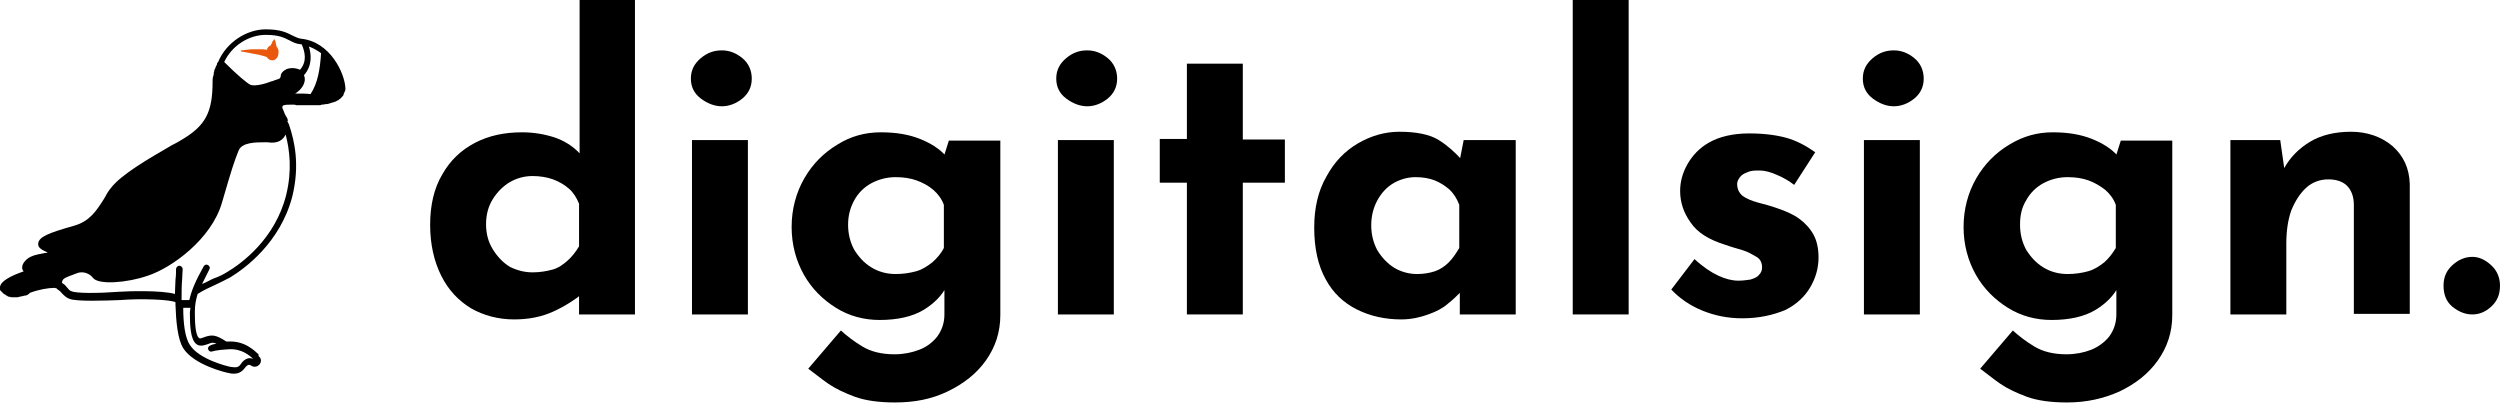
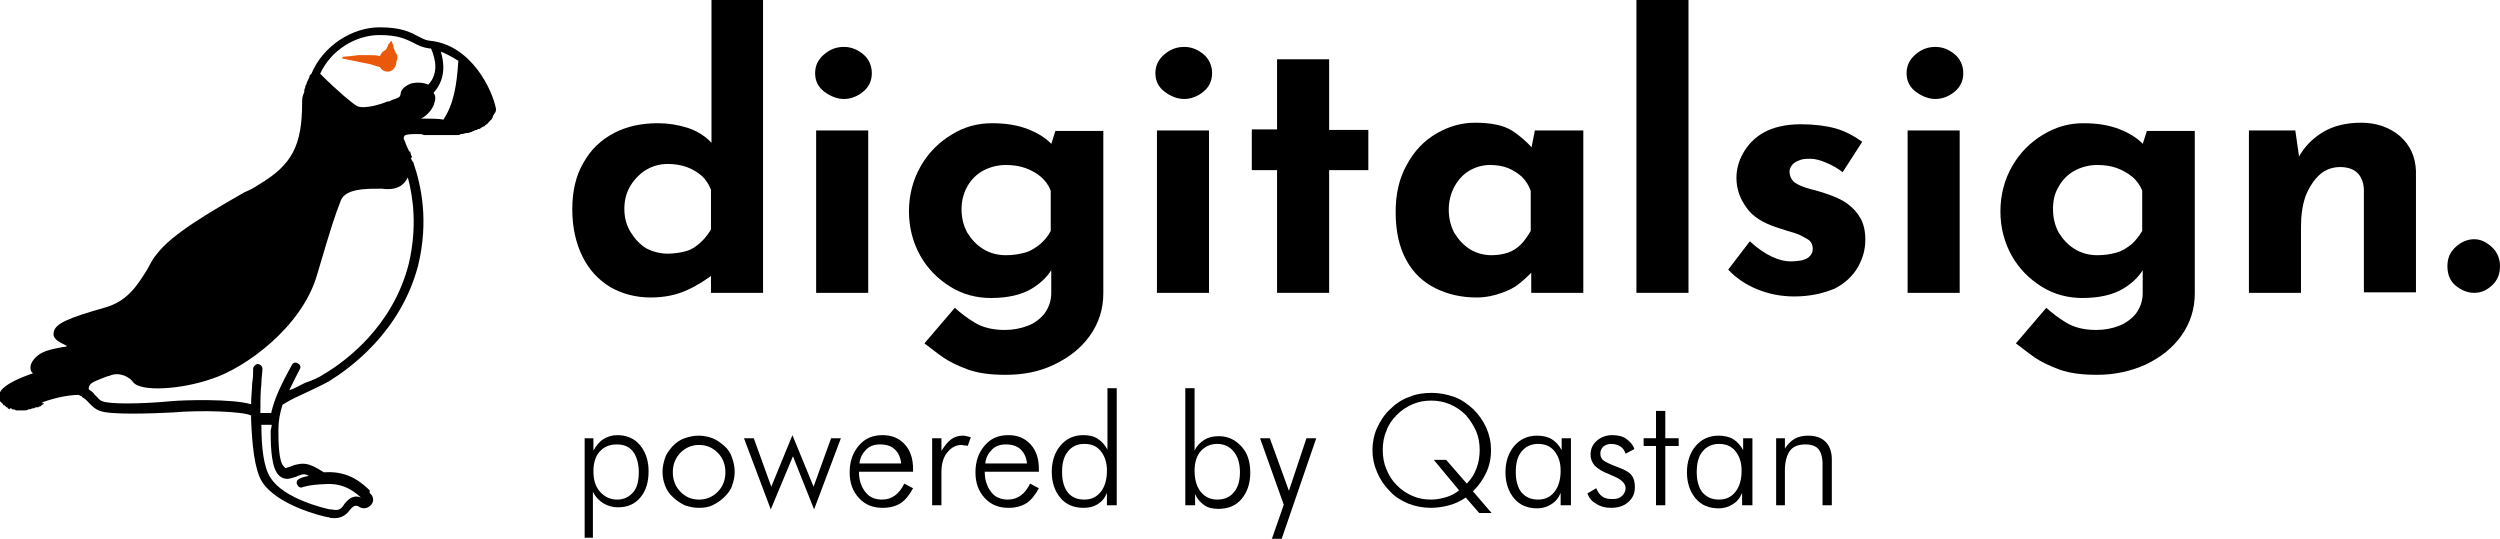
- <svg xmlns="http://www.w3.org/2000/svg" version="1.1" id="Layer_1" x="0px" y="0px" viewBox="0 0 451.6 72.7" style="enable-background:new 0 0 451.6 72.7;" xml:space="preserve">
+ <svg xmlns="http://www.w3.org/2000/svg" version="1.1" id="Layer_1" x="0px" y="0px" viewBox="0 0 484.9 104.5" style="enable-background:new 0 0 484.9 104.5;" xml:space="preserve">
  <style type="text/css">
	.st0{fill:#EA580C;}
</style>
  <g>
-     <path d="M92.9,57.7c-2.9,0-5.5-0.7-7.8-2c-2.3-1.4-4.1-3.3-5.4-5.9s-2-5.7-2-9.2s0.7-6.6,2.2-9.1c1.4-2.5,3.4-4.4,5.9-5.7   c2.5-1.3,5.3-1.9,8.5-1.9c2,0,3.9,0.3,5.8,0.9c1.8,0.6,3.4,1.6,4.6,2.9V0h10v56.8h-10.1v-6.1l0.8,2.2c-1.6,1.3-3.5,2.5-5.5,3.4   C97.9,57.2,95.6,57.7,92.9,57.7z M96.2,49.2c1.3,0,2.5-0.2,3.6-0.5s1.9-0.9,2.7-1.6c0.8-0.7,1.5-1.6,2.1-2.6v-7.7   c-0.4-1-1-2-1.8-2.7s-1.8-1.3-2.9-1.7s-2.4-0.6-3.7-0.6c-1.5,0-2.9,0.4-4.1,1.1s-2.3,1.8-3.1,3.1c-0.8,1.3-1.2,2.8-1.2,4.5   s0.4,3.2,1.2,4.5c0.8,1.3,1.8,2.4,3.1,3.2C93.3,48.8,94.7,49.2,96.2,49.2L96.2,49.2z" />
-     <path d="M124.8,14.2c0-1.5,0.6-2.7,1.8-3.7c1.2-1,2.4-1.4,3.8-1.4s2.6,0.5,3.7,1.4s1.7,2.2,1.7,3.7s-0.6,2.7-1.7,3.6   c-1.1,0.9-2.4,1.4-3.7,1.4s-2.6-0.5-3.8-1.4C125.4,16.9,124.8,15.7,124.8,14.2z M125,25.3h10.1v31.5H125V25.3z" />
-     <path d="M161.7,72.7c-2.8,0-5.2-0.3-7.2-1c-1.9-0.7-3.6-1.5-4.9-2.4s-2.5-1.9-3.6-2.7l5.9-6.9c1.1,1,2.4,2,3.9,2.9   c1.5,0.9,3.4,1.4,5.8,1.4c1.6,0,3.1-0.3,4.4-0.8c1.4-0.5,2.5-1.4,3.3-2.4c0.8-1.1,1.3-2.4,1.3-4v-6.9l0.4,1.8   c-0.8,1.6-2.2,3.1-4.2,4.3c-2,1.2-4.7,1.8-7.9,1.8c-2.8,0-5.5-0.7-7.9-2.2c-2.4-1.5-4.4-3.5-5.8-6s-2.2-5.4-2.2-8.6   s0.8-6.2,2.3-8.8c1.5-2.6,3.5-4.6,6-6.1c2.4-1.5,5-2.2,7.8-2.2s5.1,0.4,7.1,1.2c2,0.8,3.5,1.8,4.5,2.9l-0.4,0.9l1.1-3.5h9.3v31.5   c0,3.1-0.9,5.8-2.6,8.2c-1.7,2.4-4,4.2-6.9,5.6S165.2,72.7,161.7,72.7L161.7,72.7z M153.2,40.6c0,1.7,0.4,3.2,1.1,4.5   c0.8,1.3,1.8,2.4,3.1,3.2c1.3,0.8,2.8,1.2,4.4,1.2c1.4,0,2.6-0.2,3.7-0.5s2-0.9,2.9-1.6c0.8-0.7,1.6-1.6,2.1-2.6V37   c-0.4-1.1-1.1-2-1.9-2.7s-1.9-1.3-3-1.7s-2.4-0.6-3.8-0.6c-1.6,0-3.1,0.4-4.4,1.1c-1.3,0.7-2.4,1.8-3.1,3.1   C153.6,37.5,153.2,38.9,153.2,40.6L153.2,40.6z" />
-     <path d="M190.8,14.2c0-1.5,0.6-2.7,1.8-3.7s2.4-1.4,3.8-1.4s2.6,0.5,3.7,1.4s1.7,2.2,1.7,3.7s-0.6,2.7-1.7,3.6   c-1.1,0.9-2.4,1.4-3.7,1.4s-2.6-0.5-3.8-1.4C191.4,16.9,190.8,15.7,190.8,14.2z M191.1,25.3h10.1v31.5h-10.1V25.3z" />
-     <path d="M214.4,11.5h10.1v13.7h7.6V33h-7.6v23.8h-10.1V33h-4.9v-7.9h4.9V11.5z" />
-     <path d="M253.1,57.7c-2.9,0-5.6-0.6-8-1.8s-4.3-3-5.6-5.4c-1.4-2.5-2.1-5.6-2.1-9.4c0-3.5,0.7-6.6,2.2-9.2c1.4-2.6,3.3-4.6,5.7-6   c2.4-1.4,4.9-2.1,7.5-2.1c3.1,0,5.5,0.5,7.1,1.5c1.6,1,2.9,2.2,4,3.4l-0.4,1.2l0.9-4.6h9.4v31.5h-10.1V50l0.8,2.2   c-0.1,0-0.4,0.3-0.9,0.8c-0.5,0.5-1.2,1.2-2.1,1.9c-0.9,0.8-2.1,1.4-3.5,1.9S255,57.7,253.1,57.7L253.1,57.7z M256,49.5   c1.2,0,2.3-0.2,3.2-0.5s1.8-0.9,2.5-1.6c0.7-0.7,1.3-1.6,1.9-2.6V37c-0.4-1.1-1-2-1.7-2.7c-0.8-0.7-1.7-1.3-2.7-1.7   s-2.2-0.6-3.5-0.6c-1.4,0-2.8,0.4-4,1.1s-2.2,1.8-2.9,3.1s-1.1,2.8-1.1,4.5s0.4,3.2,1.1,4.5c0.8,1.3,1.8,2.4,3.1,3.2   C253.1,49.1,254.5,49.5,256,49.5L256,49.5z" />
-     <path d="M284.1,0h10.1v56.8h-10.1V0z" />
-     <path d="M314.7,57.5c-2.6,0-5-0.5-7.2-1.4c-2.2-0.9-4.1-2.2-5.6-3.8l4.2-5.5c1.5,1.4,3,2.4,4.3,3c1.3,0.6,2.5,0.9,3.6,0.9   c0.8,0,1.5-0.1,2.2-0.2c0.6-0.2,1.2-0.4,1.5-0.8c0.4-0.4,0.6-0.8,0.6-1.4c0-0.8-0.3-1.5-1-1.9s-1.5-0.9-2.5-1.2   c-1-0.3-2.1-0.6-3.2-1c-2.9-0.9-5-2.2-6.2-4c-1.3-1.8-1.9-3.7-1.9-5.7c0-1.6,0.4-3.2,1.3-4.8s2.2-3,4-4s4.2-1.6,7.2-1.6   c2.6,0,4.9,0.3,6.7,0.8s3.5,1.4,5.2,2.6l-3.8,5.9c-0.9-0.7-1.9-1.3-3.1-1.8c-1.1-0.5-2.2-0.8-3.1-0.8c-0.9,0-1.6,0-2.2,0.3   c-0.6,0.2-1.1,0.5-1.4,0.9c-0.3,0.4-0.5,0.8-0.5,1.2c0,0.9,0.3,1.6,1,2.2c0.7,0.5,1.7,0.9,2.8,1.2c1.1,0.3,2.3,0.6,3.4,1   c1.5,0.5,2.9,1.1,4,1.9c1.1,0.8,2,1.8,2.6,2.9s0.9,2.5,0.9,4.1c0,1.9-0.5,3.7-1.5,5.4c-1,1.7-2.5,3.1-4.5,4.1   C320.3,56.9,317.8,57.5,314.7,57.5L314.7,57.5z" />
-     <path d="M336.5,14.2c0-1.5,0.6-2.7,1.8-3.7s2.4-1.4,3.8-1.4s2.6,0.5,3.7,1.4s1.7,2.2,1.7,3.7s-0.6,2.7-1.7,3.6   c-1.1,0.9-2.4,1.4-3.7,1.4s-2.6-0.5-3.8-1.4C337.1,16.9,336.5,15.7,336.5,14.2z M336.7,25.3h10.1v31.5h-10.1V25.3z" />
-     <path d="M373.4,72.7c-2.8,0-5.2-0.3-7.2-1c-1.9-0.7-3.6-1.5-4.9-2.4s-2.5-1.9-3.6-2.7l5.9-6.9c1.1,1,2.4,2,3.9,2.9   c1.5,0.9,3.4,1.4,5.8,1.4c1.6,0,3.1-0.3,4.4-0.8s2.5-1.4,3.3-2.4c0.8-1.1,1.3-2.4,1.3-4v-6.9l0.4,1.8c-0.8,1.6-2.2,3.1-4.2,4.3   c-2,1.2-4.7,1.8-7.9,1.8c-2.8,0-5.5-0.7-7.9-2.2c-2.4-1.5-4.4-3.5-5.8-6s-2.2-5.4-2.2-8.6s0.8-6.2,2.3-8.8c1.5-2.6,3.5-4.6,6-6.1   c2.5-1.5,5-2.2,7.8-2.2s5.1,0.4,7.1,1.2s3.5,1.8,4.5,2.9l-0.4,0.9l1.1-3.5h9.3v31.5c0,3.1-0.9,5.8-2.6,8.2c-1.7,2.4-4,4.2-6.9,5.6   C380,72,376.9,72.7,373.4,72.7L373.4,72.7z M364.9,40.6c0,1.7,0.4,3.2,1.1,4.5c0.8,1.3,1.8,2.4,3.1,3.2c1.3,0.8,2.8,1.2,4.4,1.2   c1.4,0,2.6-0.2,3.7-0.5s2-0.9,2.9-1.6c0.8-0.7,1.5-1.6,2.1-2.6V37c-0.4-1.1-1.1-2-1.9-2.7c-0.9-0.7-1.9-1.3-3-1.7s-2.4-0.6-3.8-0.6   c-1.6,0-3.1,0.4-4.4,1.1c-1.3,0.7-2.4,1.8-3.1,3.1C365.2,37.5,364.9,38.9,364.9,40.6L364.9,40.6z" />
-     <path d="M411.9,25.3l0.8,5.6l-0.1-0.5c1.1-2,2.7-3.6,4.7-4.8c2-1.2,4.5-1.8,7.4-1.8s5.5,0.9,7.5,2.6c2,1.8,3,4,3.1,6.8v23.5h-10.1   V37c0-1.4-0.4-2.5-1.1-3.3c-0.7-0.8-1.9-1.3-3.5-1.3c-1.5,0-2.9,0.5-4,1.5s-2,2.4-2.7,4.1c-0.6,1.7-0.9,3.7-0.9,6v12.8h-10.1V25.3   H411.9L411.9,25.3z" />
-     <path d="M443,47.9c1.1-1,2.3-1.5,3.6-1.5c1.2,0,2.3,0.5,3.4,1.5s1.6,2.3,1.6,3.7c0,1.6-0.5,2.8-1.6,3.8s-2.2,1.4-3.4,1.4   c-1.3,0-2.5-0.5-3.6-1.4c-1.1-0.9-1.6-2.2-1.6-3.8C441.4,50.1,441.9,48.9,443,47.9z" />
+     <path d="M126.2,57.7c-2.9,0-5.5-0.7-7.8-2c-2.3-1.4-4.1-3.3-5.4-5.9s-2-5.7-2-9.2s0.7-6.6,2.2-9.1c1.4-2.5,3.4-4.4,5.9-5.7   s5.3-1.9,8.5-1.9c2,0,3.9,0.3,5.8,0.9c1.8,0.6,3.4,1.6,4.6,2.9V0h10v56.8h-10.1v-6.1l0.8,2.2c-1.6,1.3-3.5,2.5-5.5,3.4   C131.2,57.2,128.9,57.7,126.2,57.7z M129.5,49.2c1.3,0,2.5-0.2,3.6-0.5c1.1-0.3,1.9-0.9,2.7-1.6c0.8-0.7,1.5-1.6,2.1-2.6v-7.7   c-0.4-1-1-2-1.8-2.7s-1.8-1.3-2.9-1.7c-1.1-0.4-2.4-0.6-3.7-0.6c-1.5,0-2.9,0.4-4.1,1.1s-2.3,1.8-3.1,3.1c-0.8,1.3-1.2,2.8-1.2,4.5   s0.4,3.2,1.2,4.5c0.8,1.3,1.8,2.4,3.1,3.2C126.6,48.8,128,49.2,129.5,49.2L129.5,49.2z" />
+     <path d="M158.1,14.2c0-1.5,0.6-2.7,1.8-3.7c1.2-1,2.4-1.4,3.8-1.4s2.6,0.5,3.7,1.4s1.7,2.2,1.7,3.7s-0.6,2.7-1.7,3.6   c-1.1,0.9-2.4,1.4-3.7,1.4s-2.6-0.5-3.8-1.4C158.7,16.9,158.1,15.7,158.1,14.2z M158.3,25.3h10.1v31.5h-10.1V25.3z" />
+     <path d="M195,72.7c-2.8,0-5.2-0.3-7.2-1c-1.9-0.7-3.6-1.5-4.9-2.4s-2.5-1.9-3.6-2.7l5.9-6.9c1.1,1,2.4,2,3.9,2.9s3.4,1.4,5.8,1.4   c1.6,0,3.1-0.3,4.4-0.8c1.4-0.5,2.5-1.4,3.3-2.4c0.8-1.1,1.3-2.4,1.3-4v-6.9l0.4,1.8c-0.8,1.6-2.2,3.1-4.2,4.3s-4.7,1.8-7.9,1.8   c-2.8,0-5.5-0.7-7.9-2.2s-4.4-3.5-5.8-6s-2.2-5.4-2.2-8.6s0.8-6.2,2.3-8.8s3.5-4.6,6-6.1c2.4-1.5,5-2.2,7.8-2.2s5.1,0.4,7.1,1.2   c2,0.8,3.5,1.8,4.5,2.9l-0.4,0.9l1.1-3.5h9.3v31.5c0,3.1-0.9,5.8-2.6,8.2c-1.7,2.4-4,4.2-6.9,5.6S198.5,72.7,195,72.7L195,72.7z    M186.5,40.6c0,1.7,0.4,3.2,1.1,4.5c0.8,1.3,1.8,2.4,3.1,3.2s2.8,1.2,4.4,1.2c1.4,0,2.6-0.2,3.7-0.5s2-0.9,2.9-1.6   c0.8-0.7,1.6-1.6,2.1-2.6V37c-0.4-1.1-1.1-2-1.9-2.7s-1.9-1.3-3-1.7s-2.4-0.6-3.8-0.6c-1.6,0-3.1,0.4-4.4,1.1   c-1.3,0.7-2.4,1.8-3.1,3.1C186.9,37.5,186.5,38.9,186.5,40.6L186.5,40.6z" />
+     <path d="M224.1,14.2c0-1.5,0.6-2.7,1.8-3.7s2.4-1.4,3.8-1.4s2.6,0.5,3.7,1.4s1.7,2.2,1.7,3.7s-0.6,2.7-1.7,3.6   c-1.1,0.9-2.4,1.4-3.7,1.4s-2.6-0.5-3.8-1.4C224.7,16.9,224.1,15.7,224.1,14.2z M224.4,25.3h10.1v31.5h-10.1V25.3z" />
+     <path d="M247.7,11.5h10.1v13.7h7.6V33h-7.6v23.8h-10.1V33h-4.9v-7.9h4.9V11.5z" />
+     <path d="M286.4,57.7c-2.9,0-5.6-0.6-8-1.8s-4.3-3-5.6-5.4c-1.4-2.5-2.1-5.6-2.1-9.4c0-3.5,0.7-6.6,2.2-9.2c1.4-2.6,3.3-4.6,5.7-6   s4.9-2.1,7.5-2.1c3.1,0,5.5,0.5,7.1,1.5s2.9,2.2,4,3.4l-0.4,1.2l0.9-4.6h9.4v31.5H297V50l0.8,2.2c-0.1,0-0.4,0.3-0.9,0.8   s-1.2,1.2-2.1,1.9c-0.9,0.8-2.1,1.4-3.5,1.9S288.3,57.7,286.4,57.7L286.4,57.7z M289.3,49.5c1.2,0,2.3-0.2,3.2-0.5s1.8-0.9,2.5-1.6   c0.7-0.7,1.3-1.6,1.9-2.6V37c-0.4-1.1-1-2-1.7-2.7c-0.8-0.7-1.7-1.3-2.7-1.7S290.3,32,289,32c-1.4,0-2.8,0.4-4,1.1   c-1.2,0.7-2.2,1.8-2.9,3.1c-0.7,1.3-1.1,2.8-1.1,4.5s0.4,3.2,1.1,4.5c0.8,1.3,1.8,2.4,3.1,3.2C286.4,49.1,287.8,49.5,289.3,49.5   L289.3,49.5z" />
+     <path d="M317.4,0h10.1v56.8h-10.1V0z" />
+     <path d="M348,57.5c-2.6,0-5-0.5-7.2-1.4s-4.1-2.2-5.6-3.8l4.2-5.5c1.5,1.4,3,2.4,4.3,3s2.5,0.9,3.6,0.9c0.8,0,1.5-0.1,2.2-0.2   c0.6-0.2,1.2-0.4,1.5-0.8c0.4-0.4,0.6-0.8,0.6-1.4c0-0.8-0.3-1.5-1-1.9s-1.5-0.9-2.5-1.2s-2.1-0.6-3.2-1c-2.9-0.9-5-2.2-6.2-4   c-1.3-1.8-1.9-3.7-1.9-5.7c0-1.6,0.4-3.2,1.3-4.8s2.2-3,4-4s4.2-1.6,7.2-1.6c2.6,0,4.9,0.3,6.7,0.8s3.5,1.4,5.2,2.6l-3.8,5.9   c-0.9-0.7-1.9-1.3-3.1-1.8c-1.1-0.5-2.2-0.8-3.1-0.8s-1.6,0-2.2,0.3c-0.6,0.2-1.1,0.5-1.4,0.9s-0.5,0.8-0.5,1.2   c0,0.9,0.3,1.6,1,2.2c0.7,0.5,1.7,0.9,2.8,1.2c1.1,0.3,2.3,0.6,3.4,1c1.5,0.5,2.9,1.1,4,1.9c1.1,0.8,2,1.8,2.6,2.9s0.9,2.5,0.9,4.1   c0,1.9-0.5,3.7-1.5,5.4s-2.5,3.1-4.5,4.1C353.6,56.9,351.1,57.5,348,57.5L348,57.5z" />
+     <path d="M369.8,14.2c0-1.5,0.6-2.7,1.8-3.7s2.4-1.4,3.8-1.4s2.6,0.5,3.7,1.4s1.7,2.2,1.7,3.7s-0.6,2.7-1.7,3.6s-2.4,1.4-3.7,1.4   s-2.6-0.5-3.8-1.4S369.8,15.7,369.8,14.2z M370,25.3h10.1v31.5H370V25.3z" />
+     <path d="M406.7,72.7c-2.8,0-5.2-0.3-7.2-1c-1.9-0.7-3.6-1.5-4.9-2.4s-2.5-1.9-3.6-2.7l5.9-6.9c1.1,1,2.4,2,3.9,2.9s3.4,1.4,5.8,1.4   c1.6,0,3.1-0.3,4.4-0.8s2.5-1.4,3.3-2.4c0.8-1.1,1.3-2.4,1.3-4v-6.9l0.4,1.8c-0.8,1.6-2.2,3.1-4.2,4.3s-4.7,1.8-7.9,1.8   c-2.8,0-5.5-0.7-7.9-2.2s-4.4-3.5-5.8-6S388,44.2,388,41s0.8-6.2,2.3-8.8s3.5-4.6,6-6.1s5-2.2,7.8-2.2s5.1,0.4,7.1,1.2   s3.5,1.8,4.5,2.9l-0.4,0.9l1.1-3.5h9.3v31.5c0,3.1-0.9,5.8-2.6,8.2c-1.7,2.4-4,4.2-6.9,5.6C413.3,72,410.2,72.7,406.7,72.7   L406.7,72.7z M398.2,40.6c0,1.7,0.4,3.2,1.1,4.5c0.8,1.3,1.8,2.4,3.1,3.2c1.3,0.8,2.8,1.2,4.4,1.2c1.4,0,2.6-0.2,3.7-0.5   s2-0.9,2.9-1.6c0.8-0.7,1.5-1.6,2.1-2.6V37c-0.4-1.1-1.1-2-1.9-2.7c-0.9-0.7-1.9-1.3-3-1.7s-2.4-0.6-3.8-0.6   c-1.6,0-3.1,0.4-4.4,1.1s-2.4,1.8-3.1,3.1C398.5,37.5,398.2,38.9,398.2,40.6L398.2,40.6z" />
+     <path d="M445.2,25.3l0.8,5.6l-0.1-0.5c1.1-2,2.7-3.6,4.7-4.8s4.5-1.8,7.4-1.8s5.5,0.9,7.5,2.6c2,1.8,3,4,3.1,6.8v23.5h-10.1V37   c0-1.4-0.4-2.5-1.1-3.3s-1.9-1.3-3.5-1.3c-1.5,0-2.9,0.5-4,1.5s-2,2.4-2.7,4.1c-0.6,1.7-0.9,3.7-0.9,6v12.8h-10.1V25.3H445.2   L445.2,25.3z" />
+     <path d="M476.3,47.9c1.1-1,2.3-1.5,3.6-1.5c1.2,0,2.3,0.5,3.4,1.5s1.6,2.3,1.6,3.7c0,1.6-0.5,2.8-1.6,3.8s-2.2,1.4-3.4,1.4   c-1.3,0-2.5-0.5-3.6-1.4s-1.6-2.2-1.6-3.8C474.7,50.1,475.2,48.9,476.3,47.9z" />
  </g>
  <g>
-     <path class="st0" d="M50,8.5c0-0.1-0.1-0.2-0.1-0.4c-0.1-0.2-0.1-0.3-0.1-0.5c-0.1-0.2-0.1-0.3-0.2-0.5l0,0c-0.1,0-0.1,0-0.1,0   c-0.1,0.2-0.2,0.3-0.3,0.4C49.2,7.7,49.1,7.8,49,8C49,8,48.9,8.1,48.9,8.2c-0.3,0.1-0.6,0.4-0.7,0.8c-0.4-0.1-0.8-0.1-1.2-0.1   c-0.6,0-1.1,0-1.6,0C44.7,9,44.2,9,43.6,9.1c0,0-0.1,0-0.1,0.1s0,0.1,0.1,0.1c0.6,0.1,1.1,0.2,1.6,0.3c0.5,0.1,1,0.2,1.6,0.3   c0.5,0.1,1,0.3,1.4,0.4c0.2,0.4,0.6,0.6,1,0.6c0.6,0,1.1-0.6,1.1-1.3C50.4,9.1,50.2,8.7,50,8.5z" />
-     <path d="M54.4,7c-0.7-0.1-1.1-0.4-1.6-0.6c-1-0.5-2.1-1.1-4.8-1.1c-3.4,0-7.1,2.3-8.6,5.9l-0.1,0.1c-0.1,0.1-0.1,0.2-0.1,0.3   c-0.1,0.2-0.1,0.3-0.2,0.4c-0.1,0.2-0.1,0.4-0.2,0.5c-0.1,0.1-0.1,0.3-0.1,0.4c-0.1,0.2-0.1,0.4-0.1,0.6c0,0.1-0.1,0.2-0.1,0.3   c-0.1,0.3-0.1,0.7-0.1,1c0,5.5-1.3,7.9-5.5,10.4c-0.6,0.4-1.2,0.7-1.8,1c-4.3,2.5-9.2,5.3-11.1,7.8c-0.5,0.6-0.8,1.2-1.2,1.9   c-1.4,2.2-2.6,4.1-5.5,4.9c-4.6,1.3-6.3,2-6.4,3.2c-0.1,0.8,0.8,1.2,1.7,1.6c-0.2,0.1-0.3,0.1-0.5,0.1c-0.9,0.2-1.8,0.3-2.6,0.7   C4.7,46.8,4,47.6,4,48.3c0,0.3,0.1,0.6,0.3,0.7c-1.7,0.6-3.5,1.4-4.1,2.3c-0.4,0.7-0.2,1.2,0,1.3c0.1,0.1,0.1,0.1,0.2,0.2l0.1,0.1   C0.5,53,0.5,53,0.6,53c0.1,0,0.1,0.1,0.1,0.1c0.1,0,0.1,0.1,0.2,0.1c0.1,0,0.1,0,0.1,0.1c0.1,0,0.1,0.1,0.2,0.1   c0.1,0,0.1,0,0.1,0.1c0.1,0,0.2,0,0.2,0.1c0.1,0,0.1,0,0.1,0c0.1,0,0.2,0,0.4,0.1c0.1,0,0.1,0,0.2,0c0.1,0,0.2,0,0.2,0   c0,0,0,0,0.1,0c0.2,0,0.3,0,0.4,0c0,0,0,0,0.1,0c0.2,0,0.3,0,0.5-0.1h0.1c0.1,0,0.3-0.1,0.4-0.1c0.1,0,0.1,0,0.1,0   c0.1,0,0.2-0.1,0.3-0.1c0.1,0,0.1,0,0.2,0c0.1,0,0.2-0.1,0.3-0.1c0.1,0,0.1,0,0.1-0.1c0.1,0,0.2-0.1,0.2-0.1c0.1,0,0.1,0,0.1-0.1   C5,53,5.1,53,5.1,53s0.1,0,0.1,0c0.1,0,0.2-0.1,0.2-0.1c1.6-0.6,3.3-0.9,4.5-0.9l0,0c0.1,0,0.2,0.1,0.3,0.1c0.1,0,0.1,0.1,0.1,0.1   c0.3,0.2,0.6,0.4,0.9,0.8c0.4,0.4,0.8,0.8,1.4,1c1.3,0.5,6.6,0.3,9.2,0.2c3.6-0.3,9-0.1,9.9,0.4c0,0.2,0,0.4,0,0.5l0,0l0,0   c0.1,3,0.4,6.2,1.4,7.8c1.9,3,7.6,4.4,8.3,4.5h0.1c0.2,0.1,0.5,0.1,0.8,0.1c0.6,0,1.3-0.2,1.9-1c0.6-0.8,0.9-0.6,1.1-0.5   c0.5,0.4,1.2,0.3,1.6-0.2c0.3-0.4,0.4-1-0.2-1.5L46.7,64c-0.8-0.7-2.5-2.5-5.6-2.3c-0.1,0-0.1,0-0.2,0c-2-1.3-2.6-1.2-3.7-0.9   c-0.3,0.1-0.5,0.2-0.9,0.3c-0.2,0.1-0.3,0-0.4-0.1c-0.7-0.6-0.7-3.5-0.7-4.8c0-1.1,0.2-2.1,0.5-3.1c1.1-0.7,2.2-1.2,3.3-1.7   c0.8-0.4,1.7-0.8,2.6-1.3c2.6-1.6,9-6.2,11.2-14.6c1.4-5.7,0.4-10.1-0.6-13l0,0c0-0.1-0.1-0.2-0.1-0.2c-0.1-0.2-0.1-0.3-0.2-0.4   C52,21.8,52,21.8,52,21.7c-0.1-0.2-0.1-0.4-0.2-0.5c0-0.1,0-0.1-0.1-0.1c-0.1-0.2-0.1-0.3-0.2-0.4c-0.2-0.4-0.3-0.8-0.4-1l0,0   c-0.1-0.1-0.1-0.3-0.1-0.3s0-0.2,0.1-0.3c0.2-0.2,1.1-0.2,1.7-0.2c0.3,0,0.5,0,0.7,0.1c0.4,0,0.8,0,1.3,0h0.8h0.1   c0.4,0,0.8,0,1.2,0c0.1,0,0.2,0,0.3,0c0.2,0,0.4,0,0.5,0s0.3,0,0.4-0.1c0.1,0,0.2,0,0.2,0c0.2,0,0.4-0.1,0.6-0.1c0.1,0,0.1,0,0.2,0   s0.3-0.1,0.4-0.1s0.2-0.1,0.3-0.1c0.2-0.1,0.3-0.1,0.4-0.1c0.1-0.1,0.2-0.1,0.3-0.1c0.1,0,0.1-0.1,0.2-0.1c0.2-0.1,0.3-0.2,0.4-0.2   c0.1,0,0.1-0.1,0.1-0.1c0.2-0.1,0.3-0.2,0.4-0.3l0,0l0,0c0.1-0.1,0.1-0.1,0.1-0.1c0.1-0.1,0.1-0.2,0.2-0.2c0.1-0.1,0.1-0.1,0.1-0.2   c0.1-0.1,0.1-0.2,0.1-0.3c0.1-0.1,0.1-0.2,0.1-0.2s0.1-0.2,0.1-0.2c0.1-0.2,0.1-0.3,0.1-0.5C62.3,13.2,59.6,7.5,54.4,7z M36.7,62.4   c0.4-0.1,0.8-0.2,1-0.3c0.5-0.2,0.8-0.3,1.4,0c-0.8,0.1-1.1,0.3-1.1,0.3c-0.3,0.1-0.5,0.4-0.4,0.7c0.1,0.3,0.4,0.5,0.7,0.4   c0,0,0.8-0.3,2.9-0.4c2.5-0.2,4,1.2,4.7,1.9L46,65c-0.7-0.5-1.7-0.5-2.6,0.9c-0.4,0.5-0.8,0.5-1.5,0.4h-0.1c-0.7-0.1-5.9-1.4-7.5-4   c-0.9-1.3-1.2-4-1.2-6.7c0.4,0,0.9,0,1.3,0c0,0.3-0.1,0.6-0.1,0.8c0,2.4,0.1,4.8,1.1,5.7C35.7,62.4,36.2,62.5,36.7,62.4z    M51.6,24.3c0.7,2.7,1.2,6.4,0.1,10.9c-2,8-8.1,12.4-10.6,13.9c-0.8,0.5-1.6,0.9-2.5,1.2c-0.7,0.3-1.3,0.7-2.1,1   c0.4-0.8,0.8-1.6,1.3-2.6c0.2-0.3,0.1-0.6-0.2-0.8c-0.3-0.2-0.6-0.1-0.8,0.2c-1.4,2.5-2.2,4.3-2.6,6.1c-0.5,0-1,0-1.4,0   c0-1.3,0-2.6,0.1-3.7c0-0.7,0.1-1.4,0.1-1.9c0-0.3-0.3-0.6-0.6-0.6c-0.3,0-0.6,0.3-0.6,0.6c0,0.5,0,1.2-0.1,1.9   c0,0.8-0.1,1.7-0.1,2.6c-2.5-0.7-8.6-0.5-10-0.4c-4,0.3-7.9,0.3-8.7-0.1c-0.4-0.1-0.6-0.5-0.9-0.8c-0.2-0.3-0.5-0.5-0.8-0.7   c0-0.7,0.5-0.9,1.5-1.3c0.4-0.1,0.7-0.3,1.1-0.4c1.3-0.6,2.6,0.2,3,0.8c1,1.3,6.2,0.9,9.9-0.4c4.3-1.4,11.5-6.6,13.4-13.2   c1.8-6.2,2.2-7.4,3-9.4c0.6-1.5,3.1-1.5,4.8-1.5h0.4C50.2,26,51.1,25.3,51.6,24.3z M52,12.4c-0.8,0.3-1.3,0.8-1.3,1.4   c-0.1,0.4-0.1,0.4-1.1,0.7c-0.2,0.1-0.4,0.2-0.6,0.2c-0.7,0.3-2.9,1-3.8,0.6c-0.6-0.3-2.4-1.8-4.7-4.1c1.4-3,4.5-4.9,7.5-4.9   c2.4,0,3.3,0.5,4.3,1c0.6,0.3,1.1,0.6,2,0.7c0.1,0,0.1,0,0.2,0c0.6,1.4,1,3.1-0.3,4.6C53.5,12.3,52.8,12.2,52,12.4z M56.1,17   c-0.6-0.1-1.7-0.1-2.8-0.1c0.7-0.4,1.5-1.2,1.7-2.1c0.1-0.4,0.1-0.8-0.1-1.2c1.6-1.8,1.3-3.9,0.9-5.2c0.8,0.3,1.5,0.7,2.2,1.2   C57.8,12.6,57.4,15,56.1,17z" />
+     <path class="st0" d="M76.7,10.2c0-0.2-0.2-0.3-0.2-0.6c-0.2-0.3-0.2-0.5-0.2-0.8c-0.2-0.3-0.2-0.5-0.3-0.8l0,0c-0.2,0-0.2,0-0.2,0   c-0.2,0.3-0.3,0.5-0.5,0.6c0,0.3-0.2,0.5-0.3,0.8c0,0-0.2,0.2-0.2,0.3c-0.5,0.2-0.9,0.6-1.1,1.2c-0.6-0.2-1.2-0.2-1.8-0.2   c-0.9,0-1.7,0-2.5,0c-1.1,0.2-1.8,0.2-2.8,0.3c0,0-0.2,0-0.2,0.2s0,0.2,0.2,0.2c0.9,0.2,1.7,0.3,2.5,0.5c0.8,0.2,1.5,0.3,2.5,0.5   c0.8,0.2,1.5,0.5,2.1,0.6c0.3,0.6,0.9,0.9,1.5,0.9c0.9,0,1.7-0.9,1.7-2C77.3,11.1,77,10.5,76.7,10.2z" />
+     <path d="M83.4,7.9C82.3,7.8,81.7,7.3,81,7c-1.5-0.8-3.2-1.7-7.4-1.7c-5.2,0-10.9,3.5-13.2,9l-0.2,0.2c-0.2,0.2-0.2,0.3-0.2,0.5   c-0.2,0.3-0.2,0.5-0.3,0.6c-0.2,0.3-0.2,0.6-0.3,0.8c-0.2,0.2-0.2,0.5-0.2,0.6c-0.2,0.3-0.2,0.6-0.2,0.9c0,0.2-0.2,0.3-0.2,0.5   c-0.2,0.5-0.2,1.1-0.2,1.5c0,8.4-2,12.1-8.4,15.9c-0.9,0.6-1.8,1.1-2.8,1.5c-6.6,3.8-14.1,8.1-17,12c-0.8,0.9-1.2,1.8-1.8,2.9   c-2.1,3.4-4,6.3-8.4,7.5c-7,2-9.7,3.1-9.8,4.9c-0.2,1.2,1.2,1.8,2.6,2.5c-0.3,0.2-0.5,0.2-0.8,0.2c-1.4,0.3-2.8,0.5-4,1.1   c-1.2,0.6-2.3,1.8-2.3,2.9c0,0.5,0.2,0.9,0.5,1.1c-2.6,0.9-5.4,2.1-6.3,3.5c-0.6,1.1-0.3,1.8,0,2c0.2,0.2,0.2,0.2,0.3,0.3l0.2,0.2   c0,0.2,0,0.2,0.2,0.2s0.2,0.2,0.2,0.2c0.2,0,0.2,0.2,0.3,0.2s0.2,0,0.2,0.2c0.2,0,0.2,0.2,0.3,0.2S2,79,2,79.2c0.2,0,0.3,0,0.3,0.2   c0.2,0,0.2,0,0.2,0c0.2,0,0.3,0,0.6,0.2c0.2,0,0.2,0,0.3,0c0.2,0,0.3,0,0.3,0s0,0,0.2,0c0.3,0,0.5,0,0.6,0c0,0,0,0,0.2,0   c0.3,0,0.5,0,0.8-0.2h0.2c0.2,0,0.5-0.2,0.6-0.2s0.2,0,0.2,0c0.2,0,0.3-0.2,0.5-0.2c0.2,0,0.2,0,0.3,0c0.2,0,0.3-0.2,0.5-0.2   c0.2,0,0.2,0,0.2-0.2c0.2,0,0.3-0.2,0.3-0.2c0.2,0,0.2,0,0.2-0.2c-0.5,0-0.3,0-0.3,0H8c0.2,0,0.3-0.2,0.3-0.2   c2.5-0.9,5.1-1.4,6.9-1.4l0,0c0.2,0,0.3,0.2,0.5,0.2s0.2,0.2,0.2,0.2c0.5,0.3,0.9,0.6,1.4,1.2c0.6,0.6,1.2,1.2,2.1,1.5   c2,0.8,10.1,0.5,14.1,0.3c5.5-0.5,13.8-0.2,15.2,0.6c0,0.3,0,0.6,0,0.8l0,0l0,0c0.2,4.6,0.6,9.5,2.1,12c2.9,4.6,11.6,6.7,12.7,6.9   h0.2c0.3,0.2,0.8,0.2,1.2,0.2c0.9,0,2-0.3,2.9-1.5c0.9-1.2,1.4-0.9,1.7-0.8c0.8,0.6,1.8,0.5,2.5-0.3c0.5-0.6,0.6-1.5-0.3-2.3l0-0.5   c-1.2-1.1-3.8-3.8-8.6-3.5c-0.2,0-0.2,0-0.3,0c-3.1-2-4-1.8-5.7-1.4c-0.5,0.2-0.8,0.3-1.4,0.5c-0.3,0.2-0.5,0-0.6-0.2   C54,89.7,54,85.3,54,83.3c0-1.7,0.3-3.2,0.8-4.8c1.7-1.1,3.4-1.8,5.1-2.6c1.2-0.6,2.6-1.2,4-2c4-2.5,13.8-9.5,17.2-22.4   c2.1-8.7,0.6-15.5-0.9-19.9l0,0c0-0.2-0.2-0.3-0.2-0.3c-0.2-0.3-0.2-0.5-0.3-0.6c0.2-0.2,0.2-0.2,0.2-0.3c-0.2-0.3-0.2-0.6-0.3-0.8   c0-0.2,0-0.2-0.2-0.2c-0.2-0.3-0.2-0.5-0.3-0.6c-0.3-0.6-0.5-1.2-0.6-1.5l0,0c-0.2-0.2-0.2-0.5-0.2-0.5s0-0.3,0.2-0.5   c0.3-0.3,1.7-0.3,2.6-0.3c0.5,0,0.8,0,1.1,0.2c0.6,0,1.2,0,2,0h1.2h0.2c0.6,0,1.2,0,1.8,0c0.2,0,0.3,0,0.5,0c0.3,0,0.6,0,0.8,0   c0.2,0,0.5,0,0.6-0.2c0.2,0,0.3,0,0.3,0c0.3,0,0.6-0.2,0.9-0.2c0.2,0,0.2,0,0.3,0s0.5-0.2,0.6-0.2s0.3-0.2,0.5-0.2   c0.3-0.2,0.5-0.2,0.6-0.2c0.2-0.2,0.3-0.2,0.5-0.2c0.2,0,0.2-0.2,0.3-0.2c0.3-0.2,0.5-0.3,0.6-0.3s0.2-0.2,0.2-0.2   c0.3-0.2,0.5-0.3,0.6-0.5l0,0l0,0c0.2-0.2,0.2-0.2,0.2-0.2c0.2-0.2,0.2-0.3,0.3-0.3c0.2-0.2,0.2-0.2,0.2-0.3   c0.2-0.2,0.2-0.3,0.2-0.5c0.2-0.2,0.2-0.3,0.2-0.3l0.2-0.3c0.2-0.3,0.2-0.5,0.2-0.8C95.5,17.4,91.4,8.7,83.4,7.9z M56.3,92.8   c0.6-0.2,1.2-0.3,1.5-0.5c0.8-0.3,1.2-0.5,2.1,0c-1.2,0.2-1.7,0.5-1.7,0.5c-0.5,0.2-0.8,0.6-0.6,1.1c0.2,0.5,0.6,0.8,1.1,0.6   c0,0,1.2-0.5,4.4-0.6c3.8-0.3,6.1,1.8,7.2,2.9h0.2c-1.1-0.8-2.6-0.8-4,1.4c-0.6,0.8-1.2,0.8-2.3,0.6h-0.2c-1.1-0.2-9-2.1-11.5-6.1   c-1.4-2-1.8-6.1-1.8-10.3c0.6,0,1.4,0,2,0c0,0.5-0.2,0.9-0.2,1.2c0,3.7,0.2,7.4,1.7,8.7C54.8,92.8,55.5,93,56.3,92.8z M79.1,34.4   c1.1,4.1,1.8,9.8,0.2,16.7c-3.1,12.3-12.4,19-16.2,21.3c-1.2,0.8-2.5,1.4-3.8,1.8c-1.1,0.5-2,1.1-3.2,1.5c0.6-1.2,1.2-2.5,2-4   c0.3-0.5,0.2-0.9-0.3-1.2c-0.5-0.3-0.9-0.2-1.2,0.3c-2.1,3.8-3.4,6.6-4,9.3c-0.8,0-1.5,0-2.1,0c0-2,0-4,0.2-5.7   c0-1.1,0.2-2.1,0.2-2.9c0-0.5-0.5-0.9-0.9-0.9s-0.9,0.5-0.9,0.9c0,0.8,0,1.8-0.2,2.9c0,1.2-0.2,2.6-0.2,4   c-3.8-1.1-13.2-0.8-15.3-0.6C27,78.4,21,78.4,19.8,77.8c-0.6-0.2-0.9-0.8-1.4-1.2c-0.3-0.5-0.8-0.8-1.2-1.1c0-1.1,0.8-1.4,2.3-2   c0.6-0.2,1.1-0.5,1.7-0.6c2-0.9,4,0.3,4.6,1.2c1.5,2,9.5,1.4,15.2-0.6c6.6-2.1,17.6-10.1,20.5-20.2c2.8-9.5,3.4-11.3,4.6-14.4   c0.9-2.3,4.8-2.3,7.4-2.3h0.6C77,37,78.4,35.9,79.1,34.4z M79.7,16.2c-1.2,0.5-2,1.2-2,2.1c-0.2,0.6-0.2,0.6-1.7,1.1   c-0.3,0.2-0.6,0.3-0.9,0.3c-1.1,0.5-4.4,1.5-5.8,0.9c-0.9-0.5-3.7-2.8-7.2-6.3c2.1-4.6,6.9-7.5,11.5-7.5c3.7,0,5.1,0.8,6.6,1.5   c0.9,0.5,1.7,0.9,3.1,1.1c0.2,0,0.2,0,0.3,0c0.9,2.1,1.5,4.8-0.5,7C82,16,81,15.9,79.7,16.2z M86,23.2c-0.9-0.2-2.6-0.2-4.3-0.2   c1.1-0.6,2.3-1.8,2.6-3.2c0.2-0.6,0.2-1.2-0.2-1.8c2.5-2.8,2-6,1.4-8c1.2,0.5,2.3,1.1,3.4,1.8C88.6,16.5,88,20.2,86,23.2z" />
+   </g>
+   <g>
+     <path d="M113.4,104.5V85h1.7v2.4c0.5-0.9,1.1-1.7,1.9-2.2c0.8-0.5,1.7-0.8,2.7-0.8c1.8,0,3.3,0.6,4.4,1.9c1.1,1.3,1.7,3,1.7,5.1   c0,2.1-0.5,3.8-1.6,5.1c-1.1,1.3-2.5,1.9-4.4,1.9c-1,0-2-0.3-2.8-0.8c-0.8-0.5-1.5-1.2-2-2.2v8.9H113.4z M123.9,91.6   c0-1.7-0.4-3-1.1-4c-0.8-1-1.8-1.4-3.2-1.4c-1.4,0-2.5,0.5-3.3,1.4s-1.2,2.2-1.2,3.8c0,1.7,0.4,3,1.3,4s2,1.5,3.3,1.5   c1.3,0,2.3-0.5,3.1-1.4S123.9,93.2,123.9,91.6z" />
+     <path d="M135.5,98.5c-0.9,0-1.8-0.2-2.7-0.5c-0.8-0.4-1.6-0.9-2.3-1.6c-0.7-0.6-1.2-1.4-1.5-2.2s-0.5-1.7-0.5-2.7   c0-0.9,0.2-1.8,0.5-2.7s0.9-1.6,1.5-2.3c0.7-0.7,1.4-1.2,2.3-1.5s1.7-0.5,2.7-0.5c1,0,1.9,0.2,2.7,0.5s1.6,0.9,2.3,1.5   s1.2,1.4,1.5,2.3s0.5,1.7,0.5,2.7s-0.2,1.8-0.5,2.7s-0.9,1.6-1.5,2.2c-0.7,0.7-1.5,1.2-2.3,1.6C137.4,98.4,136.5,98.5,135.5,98.5z    M135.6,96.9c1.4,0,2.6-0.5,3.6-1.5s1.5-2.3,1.5-3.8c0-1.5-0.5-2.8-1.5-3.8s-2.2-1.5-3.6-1.5c-1.4,0-2.6,0.5-3.6,1.5   s-1.5,2.3-1.5,3.8c0,1.5,0.5,2.8,1.5,3.8S134.1,96.9,135.6,96.9z" />
+     <path d="M149.5,98.8L144.3,85h1.9l3.4,9.4l4.1-10l4.1,10l3.4-9.4h1.9l-5.2,13.8l-4.1-10.3L149.5,98.8z" />
+     <path d="M176.9,91.5h-10.3c0,1.7,0.5,3,1.3,4s1.9,1.4,3.2,1.4c1,0,1.8-0.3,2.5-0.8s1.3-1.3,1.8-2.3l1.7,0.9   c-0.7,1.3-1.5,2.3-2.4,2.9c-1,0.6-2.1,0.9-3.5,0.9c-1.9,0-3.4-0.6-4.6-1.9c-1.2-1.3-1.8-2.9-1.8-5c0-2.1,0.6-3.8,1.8-5.2   s2.7-2,4.6-2c1.8,0,3.2,0.6,4.3,1.8c1.1,1.2,1.6,2.8,1.6,4.8V91.5z M174.8,90c-0.1-1.2-0.5-2.1-1.2-2.8s-1.7-1-2.9-1   c-1.1,0-2,0.3-2.7,1s-1.2,1.6-1.3,2.7H174.8z" />
+     <path d="M182.5,87.6c0.7-1.1,1.3-1.9,2-2.4s1.4-0.7,2.2-0.7c0.3,0,0.5,0,0.8,0.1s0.5,0.1,0.8,0.2l-0.6,1.7   c-0.2-0.1-0.4-0.1-0.6-0.1s-0.4-0.1-0.6-0.1c-1.1,0-2,0.5-2.8,1.5s-1.1,2.3-1.1,3.8V98h-1.8V85h1.8V87.6z" />
+     <path d="M201.3,91.5H191c0,1.7,0.5,3,1.3,4s1.9,1.4,3.2,1.4c1,0,1.8-0.3,2.5-0.8s1.3-1.3,1.8-2.3l1.7,0.9c-0.7,1.3-1.5,2.3-2.4,2.9   c-1,0.6-2.1,0.9-3.5,0.9c-1.9,0-3.4-0.6-4.6-1.9c-1.2-1.3-1.8-2.9-1.8-5c0-2.1,0.6-3.8,1.8-5.2s2.7-2,4.6-2c1.8,0,3.2,0.6,4.3,1.8   c1.1,1.2,1.6,2.8,1.6,4.8V91.5z M199.2,90c-0.1-1.2-0.5-2.1-1.2-2.8s-1.7-1-2.9-1c-1.1,0-2,0.3-2.7,1s-1.2,1.6-1.3,2.7H199.2z" />
+     <path d="M214.7,98v-2.4c-0.4,1-1,1.7-1.8,2.2s-1.7,0.7-2.7,0.7c-1.9,0-3.4-0.6-4.5-1.9s-1.7-3-1.7-5.1c0-2.1,0.6-3.8,1.7-5.1   s2.6-2,4.4-2c1.1,0,2.1,0.2,2.8,0.7c0.8,0.5,1.4,1.2,1.9,2.1V75.3h1.8V98H214.7z M206,91.6c0,1.7,0.4,3,1.1,3.9s1.8,1.4,3.2,1.4   c1.4,0,2.4-0.5,3.2-1.5s1.2-2.4,1.2-4.1c0-1.6-0.4-2.8-1.2-3.8s-1.8-1.4-3.2-1.4s-2.4,0.5-3.2,1.5S206,89.9,206,91.6z" />
+     <path d="M231.7,98h-1.8V75.3h1.8v12.1c0.4-0.9,1.1-1.6,1.9-2.1c0.8-0.5,1.7-0.7,2.8-0.7c1.8,0,3.2,0.7,4.4,2s1.7,3,1.7,5.1   c0,2.1-0.6,3.8-1.7,5.1s-2.6,1.9-4.5,1.9c-1,0-2-0.2-2.7-0.7s-1.4-1.2-1.8-2.2V98z M240.5,91.6c0-1.7-0.4-3-1.2-4s-1.9-1.5-3.2-1.5   s-2.4,0.5-3.2,1.4s-1.2,2.2-1.2,3.8c0,1.7,0.4,3.1,1.2,4.1s1.9,1.5,3.2,1.5c1.4,0,2.5-0.5,3.2-1.4   C240.1,94.6,240.5,93.3,240.5,91.6z" />
+     <path d="M244.4,85h1.9l3.7,10.2l3.4-10.2h1.9l-6.7,19.5h-1.9l2.3-6.6L244.4,85z" />
+     <path d="M289.3,99.5h-2.4l-2.6-3c-1,0.7-2.1,1.2-3.2,1.5c-1.1,0.3-2.3,0.5-3.6,0.5c-1.5,0-3-0.3-4.3-0.8c-1.4-0.6-2.6-1.3-3.6-2.4   c-1.1-1.1-1.9-2.3-2.5-3.7s-0.9-2.8-0.9-4.3c0-1.5,0.3-3,0.9-4.3s1.4-2.6,2.5-3.6c1.1-1.1,2.3-1.9,3.7-2.4c1.4-0.6,2.9-0.8,4.4-0.8   s3,0.3,4.4,0.8s2.6,1.4,3.7,2.4c1.1,1.1,1.9,2.3,2.5,3.6c0.6,1.4,0.9,2.8,0.9,4.3c0,1.6-0.3,3-0.9,4.3s-1.4,2.5-2.6,3.7L289.3,99.5   z M278.1,89.2h2.4l4,4.6c0.9-0.9,1.5-1.9,1.9-3c0.4-1.1,0.6-2.3,0.6-3.5c0-1.3-0.2-2.5-0.7-3.7c-0.5-1.1-1.2-2.2-2-3.1   c-0.9-0.9-1.9-1.6-3.1-2.1s-2.4-0.7-3.6-0.7c-1.3,0-2.4,0.2-3.6,0.7s-2.2,1.2-3.1,2.1c-0.9,0.9-1.6,1.9-2,3.1   c-0.5,1.1-0.7,2.4-0.7,3.7s0.2,2.5,0.7,3.7s1.1,2.2,2,3.1c0.9,0.9,1.9,1.6,3.1,2.1c1.1,0.5,2.3,0.7,3.6,0.7c1,0,2-0.2,3-0.5   c0.9-0.3,1.7-0.7,2.4-1.3L278.1,89.2z" />
+     <path d="M302.7,98v-2.4c-0.4,1-1,1.7-1.8,2.2c-0.8,0.5-1.7,0.8-2.7,0.8c-1.9,0-3.4-0.6-4.5-1.9c-1.1-1.3-1.7-3-1.7-5.1   c0-2.1,0.6-3.8,1.7-5.1s2.6-2,4.4-2c1.1,0,2.1,0.2,2.9,0.7c0.8,0.5,1.4,1.2,1.9,2.1V85h1.8v13H302.7z M294,91.6   c0,1.7,0.4,3,1.1,3.9c0.8,0.9,1.8,1.4,3.2,1.4c1.4,0,2.4-0.5,3.2-1.5c0.8-1,1.2-2.4,1.2-4.1c0-1.6-0.4-2.8-1.2-3.8   s-1.9-1.4-3.2-1.4s-2.4,0.5-3.2,1.5S294,89.9,294,91.6z" />
+     <path d="M307.9,95.7l1.7-1c0.3,0.7,0.7,1.3,1.2,1.6c0.5,0.4,1.2,0.5,2,0.5c0.8,0,1.4-0.2,1.8-0.6s0.7-0.9,0.7-1.5   c0-1-0.9-1.8-2.7-2.5c-0.2-0.1-0.3-0.1-0.4-0.2c-1.4-0.5-2.3-1.1-2.9-1.7c-0.5-0.6-0.8-1.3-0.8-2.1c0-1.1,0.4-2,1.2-2.7   s1.8-1.1,3-1.1c1.1,0,2,0.2,2.7,0.7s1.3,1.1,1.6,2l-1.7,0.9c-0.2-0.6-0.5-1.1-1-1.4s-1.1-0.5-1.8-0.5c-0.6,0-1.1,0.2-1.5,0.5   c-0.4,0.4-0.6,0.8-0.6,1.4c0,0.5,0.2,1,0.6,1.3s1.2,0.7,2.5,1.2c1.4,0.5,2.4,1,2.9,1.6s0.7,1.4,0.7,2.4c0,1.2-0.4,2.1-1.3,2.9   s-2,1.1-3.4,1.1c-1.1,0-2.1-0.3-2.8-0.8C308.8,97.3,308.2,96.6,307.9,95.7z" />
+     <path d="M321.2,86.5h-2.4V85h2.4v-5.3h1.8V85h2.6v1.5H323V98h-1.8V86.5z" />
+     <path d="M337.9,98v-2.4c-0.4,1-1,1.7-1.8,2.2c-0.8,0.5-1.7,0.8-2.7,0.8c-1.9,0-3.4-0.6-4.5-1.9c-1.1-1.3-1.7-3-1.7-5.1   c0-2.1,0.6-3.8,1.7-5.1s2.6-2,4.4-2c1.1,0,2.1,0.2,2.9,0.7c0.8,0.5,1.4,1.2,1.9,2.1V85h1.8v13H337.9z M329.1,91.6   c0,1.7,0.4,3,1.1,3.9c0.8,0.9,1.8,1.4,3.2,1.4c1.4,0,2.4-0.5,3.2-1.5c0.8-1,1.2-2.4,1.2-4.1c0-1.6-0.4-2.8-1.2-3.8   s-1.9-1.4-3.2-1.4s-2.4,0.5-3.2,1.5S329.1,89.9,329.1,91.6z" />
+     <path d="M344.5,98V85h1.7v2c0.5-0.8,1.2-1.5,1.9-1.9s1.6-0.6,2.6-0.6c1.5,0,2.6,0.4,3.4,1.2s1.2,2,1.2,3.4V98h-1.8v-8   c0-1.3-0.3-2.3-0.8-2.9c-0.5-0.6-1.4-0.9-2.5-0.9c-1.4,0-2.4,0.4-3,1.2s-1,2.1-1,3.8V98H344.5z" />
  </g>
</svg>
